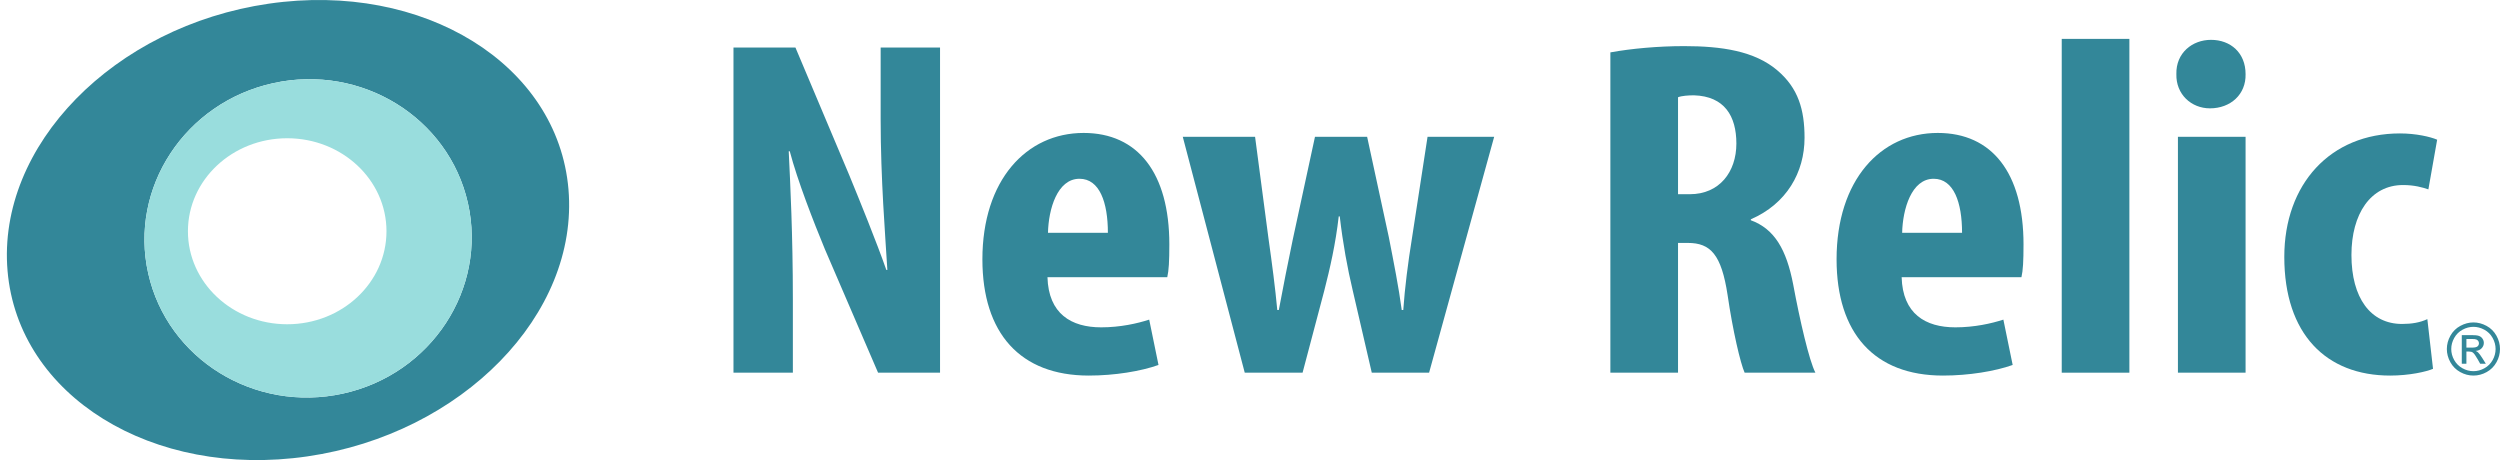
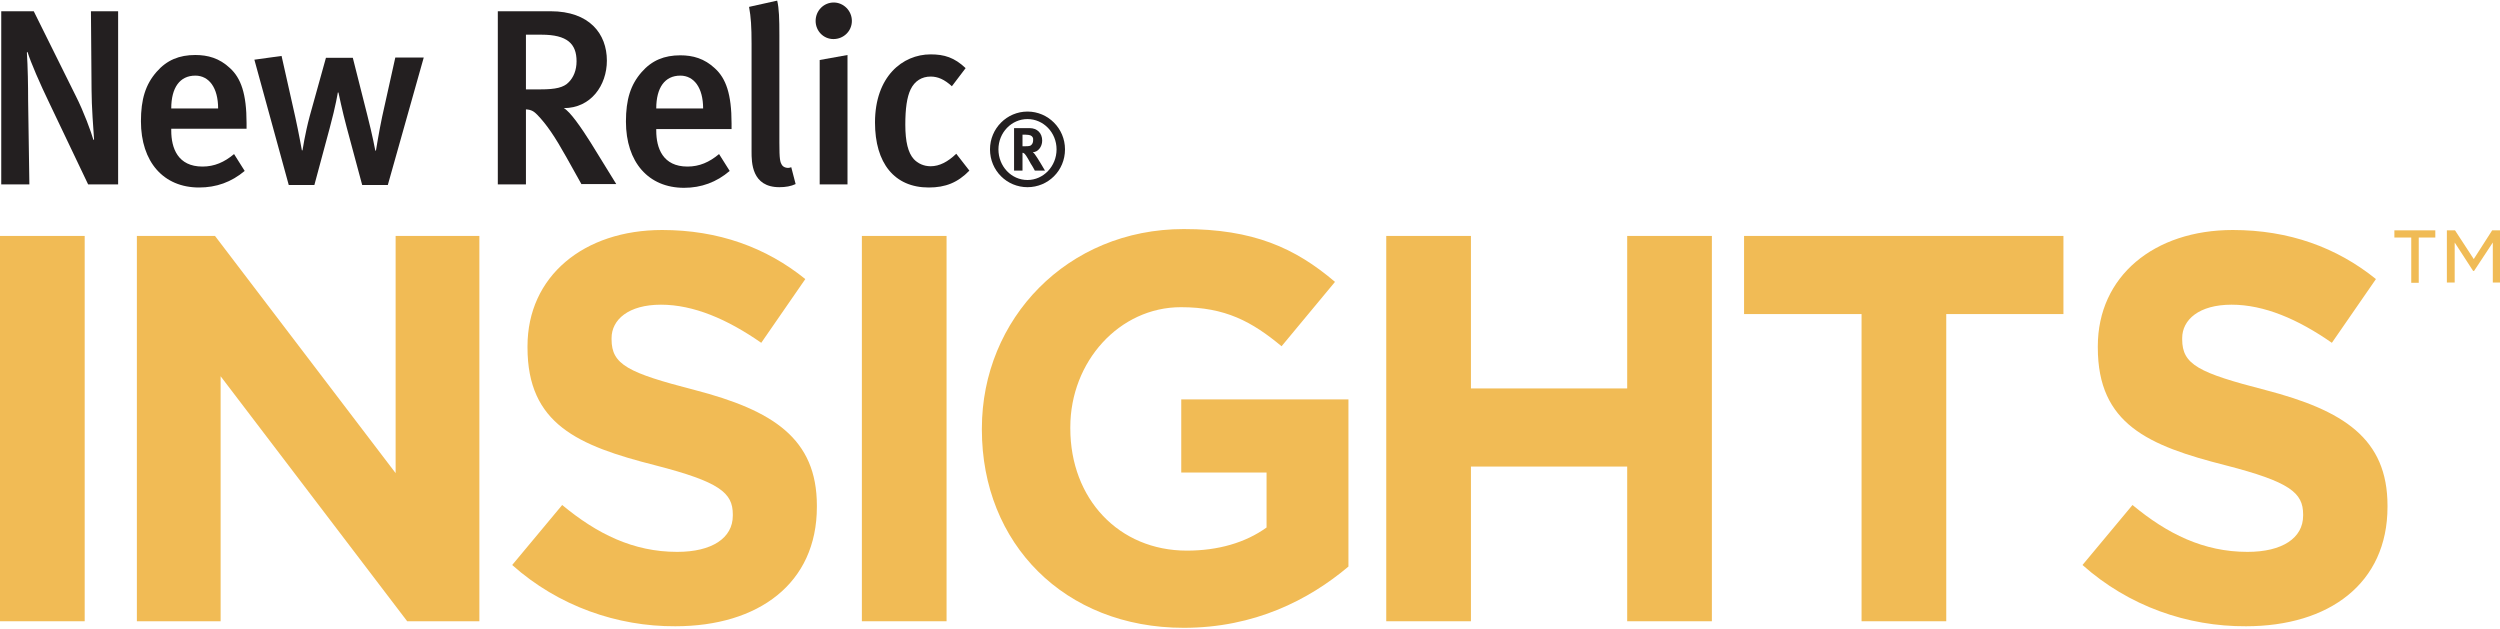
- <svg xmlns="http://www.w3.org/2000/svg" version="1.1" id="Layer_1" x="0px" y="0px" width="732.03px" height="134.72px" viewBox="0 51.944 732.03 134.72" enable-background="new 0 51.944 732.03 134.72" xml:space="preserve">
-   <g>
-     <path fill="#338799" d="M166.454,107.361c-3.12-36.607-42.415-60.936-87.768-54.338C33.333,59.616-0.908,94.639,2.21,131.246   c3.119,36.605,42.414,60.935,87.768,54.339C135.332,178.988,169.571,143.967,166.454,107.361z M100.426,167.188   c-25.852,5.683-51.381-10.058-57.023-35.156c-5.642-25.102,10.743-50.058,36.597-55.737c25.852-5.683,51.382,10.055,57.024,35.157   C142.664,136.551,126.281,161.506,100.426,167.188z" />
-     <path fill="#99DDDD" d="M79.999,76.294c-25.854,5.679-42.238,30.635-36.597,55.737c5.643,25.099,31.171,40.839,57.023,35.156   c25.855-5.682,42.238-30.637,36.598-55.736C131.381,86.35,105.851,70.611,79.999,76.294z M84.098,146.891   c-16.055,0-29.07-12.193-29.07-27.234s13.016-27.232,29.07-27.232c16.053,0,29.068,12.191,29.068,27.232   S100.151,146.891,84.098,146.891z" />
-   </g>
+ <svg xmlns="http://www.w3.org/2000/svg" version="1.1" id="Layer_1" x="0px" y="0px" viewBox="0 0 800 201" enable-background="new 0 0 800 201" xml:space="preserve">
  <g>
    <g>
      <g>
-         <path fill="#338799" d="M214.771,161.07V65.871h18.146l15.725,37.289c3.024,7.344,8.015,19.633,10.887,27.824h0.302     c-0.604-10.027-1.965-26.553-1.965-44.068V65.871h17.389v95.199H257.11l-15.575-36.159c-3.327-8.051-8.014-20.057-10.283-28.673     h-0.302c0.454,9.605,1.21,24.295,1.21,43.362v21.47H214.771z" />
-         <path fill="#338799" d="M306.711,133.104c0.302,10.734,6.955,14.689,15.726,14.689c5.595,0,10.584-1.13,14.062-2.26l2.722,13.276     c-5.142,1.837-12.853,3.107-20.413,3.107c-20.111,0-31.15-12.429-31.15-34.04c0-23.164,12.854-37.005,29.638-37.005     c15.876,0,25.1,11.723,25.1,32.627c0,4.943-0.15,7.627-0.604,9.604H306.711z M324.402,120.109c0-8.898-2.419-15.82-8.316-15.82     c-6.502,0-9.073,8.898-9.224,15.82H324.402z" />
-         <path fill="#338799" d="M367.501,92.001l3.932,29.803c1.058,7.485,1.965,14.406,2.57,20.903h0.453     c1.209-6.497,2.722-14.124,4.082-20.622l6.503-30.084h15.271l6.351,29.379c1.513,7.768,2.873,14.547,3.78,21.327h0.453     c0.454-6.497,1.361-13.7,2.571-21.187l4.537-29.52h19.506l-19.054,69.069h-16.784l-5.595-24.153     c-1.512-6.356-2.872-13.7-3.78-21.61h-0.302c-0.907,8.051-2.57,15.254-4.233,21.752l-6.351,24.012h-16.936l-18.145-69.069     H367.501z" />
-         <path fill="#338799" d="M471.537,67.284c6.2-1.13,14.063-1.836,21.623-1.836c10.888,0,20.565,1.413,27.219,7.063     c6.197,5.226,8.013,11.582,8.013,19.774c0,10.169-5.292,19.351-15.726,23.87v0.282c6.956,2.542,10.434,8.616,12.398,18.786     c1.967,10.593,4.688,22.316,6.504,25.848H510.85c-1.209-2.684-3.477-12.289-4.989-22.741     c-1.813-11.864-4.989-15.254-11.642-15.254h-2.873v37.995h-19.81V67.284z M491.346,108.81h3.477     c8.618,0,13.609-6.497,13.609-14.831c0-8.051-3.479-13.842-12.4-14.125c-1.661,0-3.628,0.141-4.686,0.565V108.81z" />
-         <path fill="#338799" d="M556.823,133.104c0.302,10.734,6.955,14.689,15.725,14.689c5.596,0,10.585-1.13,14.063-2.26l2.722,13.276     c-5.142,1.837-12.854,3.107-20.414,3.107c-20.11,0-31.148-12.429-31.148-34.04c0-23.164,12.853-37.005,29.636-37.005     c15.878,0,25.103,11.723,25.103,32.627c0,4.943-0.151,7.627-0.606,9.604H556.823z M574.514,120.109     c0-8.898-2.42-15.82-8.317-15.82c-6.501,0-9.072,8.898-9.224,15.82H574.514z" />
-         <path fill="#338799" d="M603.7,63.329h19.808v97.741H603.7V63.329z" />
-         <path fill="#338799" d="M657.531,73.64c0.151,5.932-4.385,10.028-10.434,10.028c-5.444,0-9.98-4.096-9.829-10.028     c-0.151-6.215,4.688-10.028,10.132-10.028C653.146,63.611,657.531,67.425,657.531,73.64z M637.723,161.07V92.001h19.808v69.069     H637.723z" />
-         <path fill="#338799" d="M712.42,159.939c-1.967,0.848-6.956,1.978-12.552,1.978c-18.748,0-30.997-12.146-30.997-34.745     c0-21.328,13.458-36.159,33.871-36.159c4.687,0,8.922,0.989,10.887,1.836l-2.571,14.547c-1.662-0.564-4.082-1.271-7.409-1.271     c-9.526,0-15.119,8.475-15.119,20.48c0,12.57,5.593,20.198,14.817,20.198c2.873,0,5.293-0.424,7.409-1.413L712.42,159.939z" />
+         <path fill="#231F20" d="M28.2,59L15.8,33c-3-6.2-6-13.1-7-16.4l-0.2,0.2C8.9,21.5,9,27.3,9,32.2L9.4,59h-9V3.6h10.4l13.4,27     c2.6,5.1,5,11.7,5.7,14.2l0.2-0.2c-0.2-2.8-0.8-10.7-0.8-15.8L29.1,3.6h8.7V59H28.2z" />
+         <path fill="#231F20" d="M54.8,41.2v0.6c0,5.6,2.1,11.5,10,11.5c3.8,0,7-1.4,10.1-4l3.4,5.4C74,58.3,69.2,60,63.7,60     c-11.4,0-18.6-8.2-18.6-21.2c0-7.1,1.5-11.8,5-15.8c3.3-3.8,7.3-5.4,12.4-5.4c4,0,7.7,1,11.1,4.2c3.5,3.2,5.3,8.2,5.3,17.6v1.8     H54.8z M62.5,24.2c-5,0-7.7,3.9-7.7,10.5h15C69.8,28.1,66.9,24.2,62.5,24.2z" />
+         <path fill="#231F20" d="M124.1,59.2h-8.2l-5-18.6c-1.3-4.8-2.6-11-2.6-11h-0.2c0,0-0.6,4-2.6,11.4l-4.9,18.2h-8.2l-11-40.1     l8.7-1.2l4.4,19.6c1.1,5,2.1,10.6,2.1,10.6h0.2c0,0,0.8-5.3,2.3-10.9l5.2-18.7h8.6l4.6,18.2c1.7,6.6,2.6,11.5,2.6,11.5h0.2     c0,0,1-6.2,2-10.9l4.2-18.9h9.1L124.1,59.2z" />
+         <path fill="#231F20" d="M186.1,59l-4.8-8.6c-3.8-6.8-6.4-10.6-9.4-13.7c-1-1-1.8-1.6-3.6-1.7V59h-9V3.6h16.9     c12.4,0,18,7.2,18,15.8c0,7.9-5.1,15.2-13.8,15.2c2,1,5.7,6.4,8.6,11l8.2,13.3H186.1z M173.3,11.1h-5v17.5h4.7     c4.8,0,7.4-0.6,9-2.3c1.5-1.5,2.5-3.8,2.5-6.7C184.5,14,181.5,11.1,173.3,11.1z" />
+         <path fill="#231F20" d="M210,41.2v0.6c0,5.6,2.1,11.5,10,11.5c3.8,0,7-1.4,10.1-4l3.4,5.4c-4.2,3.6-9.1,5.4-14.6,5.4     c-11.4,0-18.6-8.2-18.6-21.2c0-7.1,1.5-11.8,5-15.8c3.3-3.8,7.3-5.4,12.4-5.4c4,0,7.7,1,11.1,4.2c3.5,3.2,5.3,8.2,5.3,17.6v1.8     H210z M217.7,24.2c-5,0-7.7,3.9-7.7,10.5h15C225,28.1,222.1,24.2,217.7,24.2z" />
+         <path fill="#231F20" d="M249.4,59.9c-8.9,0-8.9-8-8.9-11.4V14c0-5.5-0.2-8.5-0.8-11.8l9-2c0.6,2.5,0.7,5.8,0.7,11.1v34.3     c0,5.4,0.2,6.3,0.9,7.3c0.5,0.7,1.8,1.1,2.9,0.6l1.4,5.4C253.1,59.6,251.4,59.9,249.4,59.9z" />
+         <path fill="#231F20" d="M266.7,12.5c-3.2,0-5.7-2.6-5.7-5.8c0-3.3,2.6-5.9,5.8-5.9c3.1,0,5.8,2.6,5.8,5.9     C272.6,9.9,270,12.5,266.7,12.5z M262.3,59V19.2l8.9-1.6V59H262.3z" />
+         <path fill="#231F20" d="M297.2,60c-11,0-17.2-7.8-17.2-20.8c0-14.7,8.8-21.8,17.8-21.8c4.4,0,7.6,1,11.2,4.4l-4.4,5.8     c-2.4-2.2-4.5-3.1-6.8-3.1c-2.8,0-5.1,1.4-6.4,4.1c-1.2,2.5-1.7,6.2-1.7,11.3c0,5.5,0.9,9,2.7,11c1.3,1.4,3.2,2.3,5.4,2.3     c2.8,0,5.5-1.4,8.2-4l4.2,5.4C306.5,58.4,302.6,60,297.2,60z" />
      </g>
-       <g>
-         <path fill="#338799" d="M724.253,146.354c1.307,0,2.582,0.334,3.826,1.005c1.244,0.67,2.214,1.63,2.908,2.877     c0.694,1.249,1.042,2.55,1.042,3.904c0,1.341-0.342,2.63-1.026,3.867c-0.684,1.238-1.643,2.199-2.877,2.883     c-1.235,0.685-2.525,1.026-3.873,1.026s-2.639-0.342-3.872-1.026c-1.235-0.684-2.196-1.645-2.883-2.883     c-0.688-1.237-1.032-2.526-1.032-3.867c0-1.354,0.35-2.655,1.047-3.904c0.698-1.247,1.669-2.207,2.914-2.877     C721.671,146.688,722.947,146.354,724.253,146.354z M724.253,147.644c-1.093,0-2.157,0.279-3.192,0.84s-1.844,1.361-2.429,2.403     c-0.584,1.041-0.876,2.126-0.876,3.254c0,1.12,0.287,2.195,0.86,3.224c0.574,1.027,1.377,1.828,2.408,2.402     s2.107,0.861,3.229,0.861c1.12,0,2.197-0.287,3.229-0.861s1.832-1.375,2.403-2.402c0.57-1.028,0.855-2.104,0.855-3.224     c0-1.128-0.291-2.213-0.872-3.254c-0.58-1.042-1.39-1.843-2.429-2.403C726.402,147.923,725.339,147.644,724.253,147.644z      M720.839,158.441v-8.374h2.878c0.983,0,1.694,0.076,2.135,0.231c0.439,0.154,0.79,0.425,1.052,0.81s0.392,0.794,0.392,1.228     c0,0.612-0.218,1.145-0.654,1.598c-0.437,0.455-1.016,0.709-1.737,0.764c0.295,0.124,0.532,0.272,0.711,0.444     c0.337,0.329,0.75,0.883,1.238,1.66l1.021,1.64h-1.65l-0.743-1.32c-0.584-1.038-1.055-1.688-1.412-1.949     c-0.247-0.192-0.608-0.288-1.083-0.288h-0.794v3.558H720.839z M722.191,153.728h1.64c0.783,0,1.318-0.116,1.604-0.351     c0.285-0.233,0.428-0.543,0.428-0.928c0-0.248-0.068-0.47-0.206-0.665c-0.138-0.196-0.328-0.343-0.572-0.438     c-0.244-0.097-0.695-0.145-1.355-0.145h-1.537V153.728z" />
-       </g>
+       <path fill="#231F20" d="M328.8,59.9c-6.6,0-12-5.3-12-12.1c0-6.7,5.4-12.1,12-12.1c6.6,0,12,5.4,12,12.1    C340.8,54.6,335.4,59.9,328.8,59.9z M328.8,38.1c-5.1,0-9.3,4.3-9.3,9.7c0,5.4,4.1,9.8,9.3,9.8c5.1,0,9.3-4.4,9.3-9.8    C338.1,42.4,333.9,38.1,328.8,38.1z M331.1,54.5c-0.5-0.9-0.7-1.3-1.3-2.2c-1.3-2.4-1.8-3.1-2.2-3.3c-0.1-0.1-0.3-0.1-0.4-0.1v5.7    h-2.7V41h5c2.4,0,4,1.6,4,4c0,2-1.4,3.7-3,3.7c0.3,0.2,0.4,0.4,0.6,0.6c0.8,1,3.3,5.3,3.3,5.3H331.1z M329.7,43.3    c-0.3-0.1-0.9-0.2-1.5-0.2h-1v3.7h0.9c1.2,0,1.7-0.1,2-0.5c0.3-0.3,0.5-0.8,0.5-1.4C330.7,44.1,330.4,43.6,329.7,43.3z" />
+     </g>
+     <g>
+       <path fill="#F1BB55" d="M0,75.5h27.1v123.3H0V75.5z" />
+       <path fill="#F1BB55" d="M43.8,75.5h25l57.8,75.9V75.5h26.8v123.3h-23.1l-59.7-78.4v78.4H43.8V75.5z" />
+       <path fill="#F1BB55" d="M163.9,180.8l16-19.2c11.1,9.2,22.7,15,36.8,15c11.1,0,17.8-4.4,17.8-11.6v-0.4c0-6.9-4.2-10.4-24.8-15.7    c-24.8-6.3-40.9-13.2-40.9-37.7v-0.4c0-22.4,18-37.2,43.1-37.2c18,0,33.3,5.6,45.8,15.7l-14.1,20.4c-10.9-7.6-21.7-12.2-32.1-12.2    c-10.4,0-15.8,4.8-15.8,10.7v0.4c0,8.1,5.3,10.7,26.6,16.2c25,6.5,39.1,15.5,39.1,37v0.4c0,24.5-18.7,38.2-45.3,38.2    C197.6,200.5,178.7,194,163.9,180.8z" />
+       <path fill="#F1BB55" d="M275.8,75.5h27.1v123.3h-27.1V75.5z" />
+       <path fill="#F1BB55" d="M314.2,137.5v-0.4c0-35,27.3-63.8,64.6-63.8c22.2,0,35.6,6,48.4,16.9l-17.1,20.6    c-9.5-7.9-18-12.5-32.2-12.5c-19.7,0-35.4,17.4-35.4,38.4v0.4c0,22.5,15.5,39.1,37.3,39.1c9.9,0,18.7-2.5,25.5-7.4v-17.6h-27.3    v-23.4h53.5v53.5c-12.7,10.7-30.1,19.6-52.7,19.6C340.6,200.9,314.2,173.9,314.2,137.5z" />
+       <path fill="#F1BB55" d="M443.6,75.5h27.1v48.8h50V75.5h27.1v123.3h-27.1v-49.5h-50v49.5h-27.1V75.5z" />
+       <path fill="#F1BB55" d="M595.6,100.5h-37.5v-25h102.2v25h-37.5v98.3h-27.1V100.5z" />
+       <path fill="#F1BB55" d="M666.4,180.8l16-19.2c11.1,9.2,22.7,15,36.8,15c11.1,0,17.8-4.4,17.8-11.6v-0.4c0-6.9-4.2-10.4-24.8-15.7    c-24.8-6.3-40.9-13.2-40.9-37.7v-0.4c0-22.4,18-37.2,43.2-37.2c18,0,33.3,5.6,45.8,15.7l-14.1,20.4c-10.9-7.6-21.7-12.2-32.1-12.2    c-10.4,0-15.8,4.8-15.8,10.7v0.4c0,8.1,5.3,10.7,26.6,16.2c25,6.5,39.1,15.5,39.1,37v0.4c0,24.5-18.7,38.2-45.3,38.2    C700,200.5,681.2,194,666.4,180.8z" />
+     </g>
+     <g>
+       <path fill="#F0BB55" d="M771.6,76h-5.4v-2.3h13.1V76H774v14.5h-2.4V76z M783,73.7h2.6l6,9.2l5.9-9.2h2.5v16.7h-2.3V77.6l-6,9.1    h-0.3l-5.9-9.1v12.8H783V73.7z" />
    </g>
  </g>
</svg>
